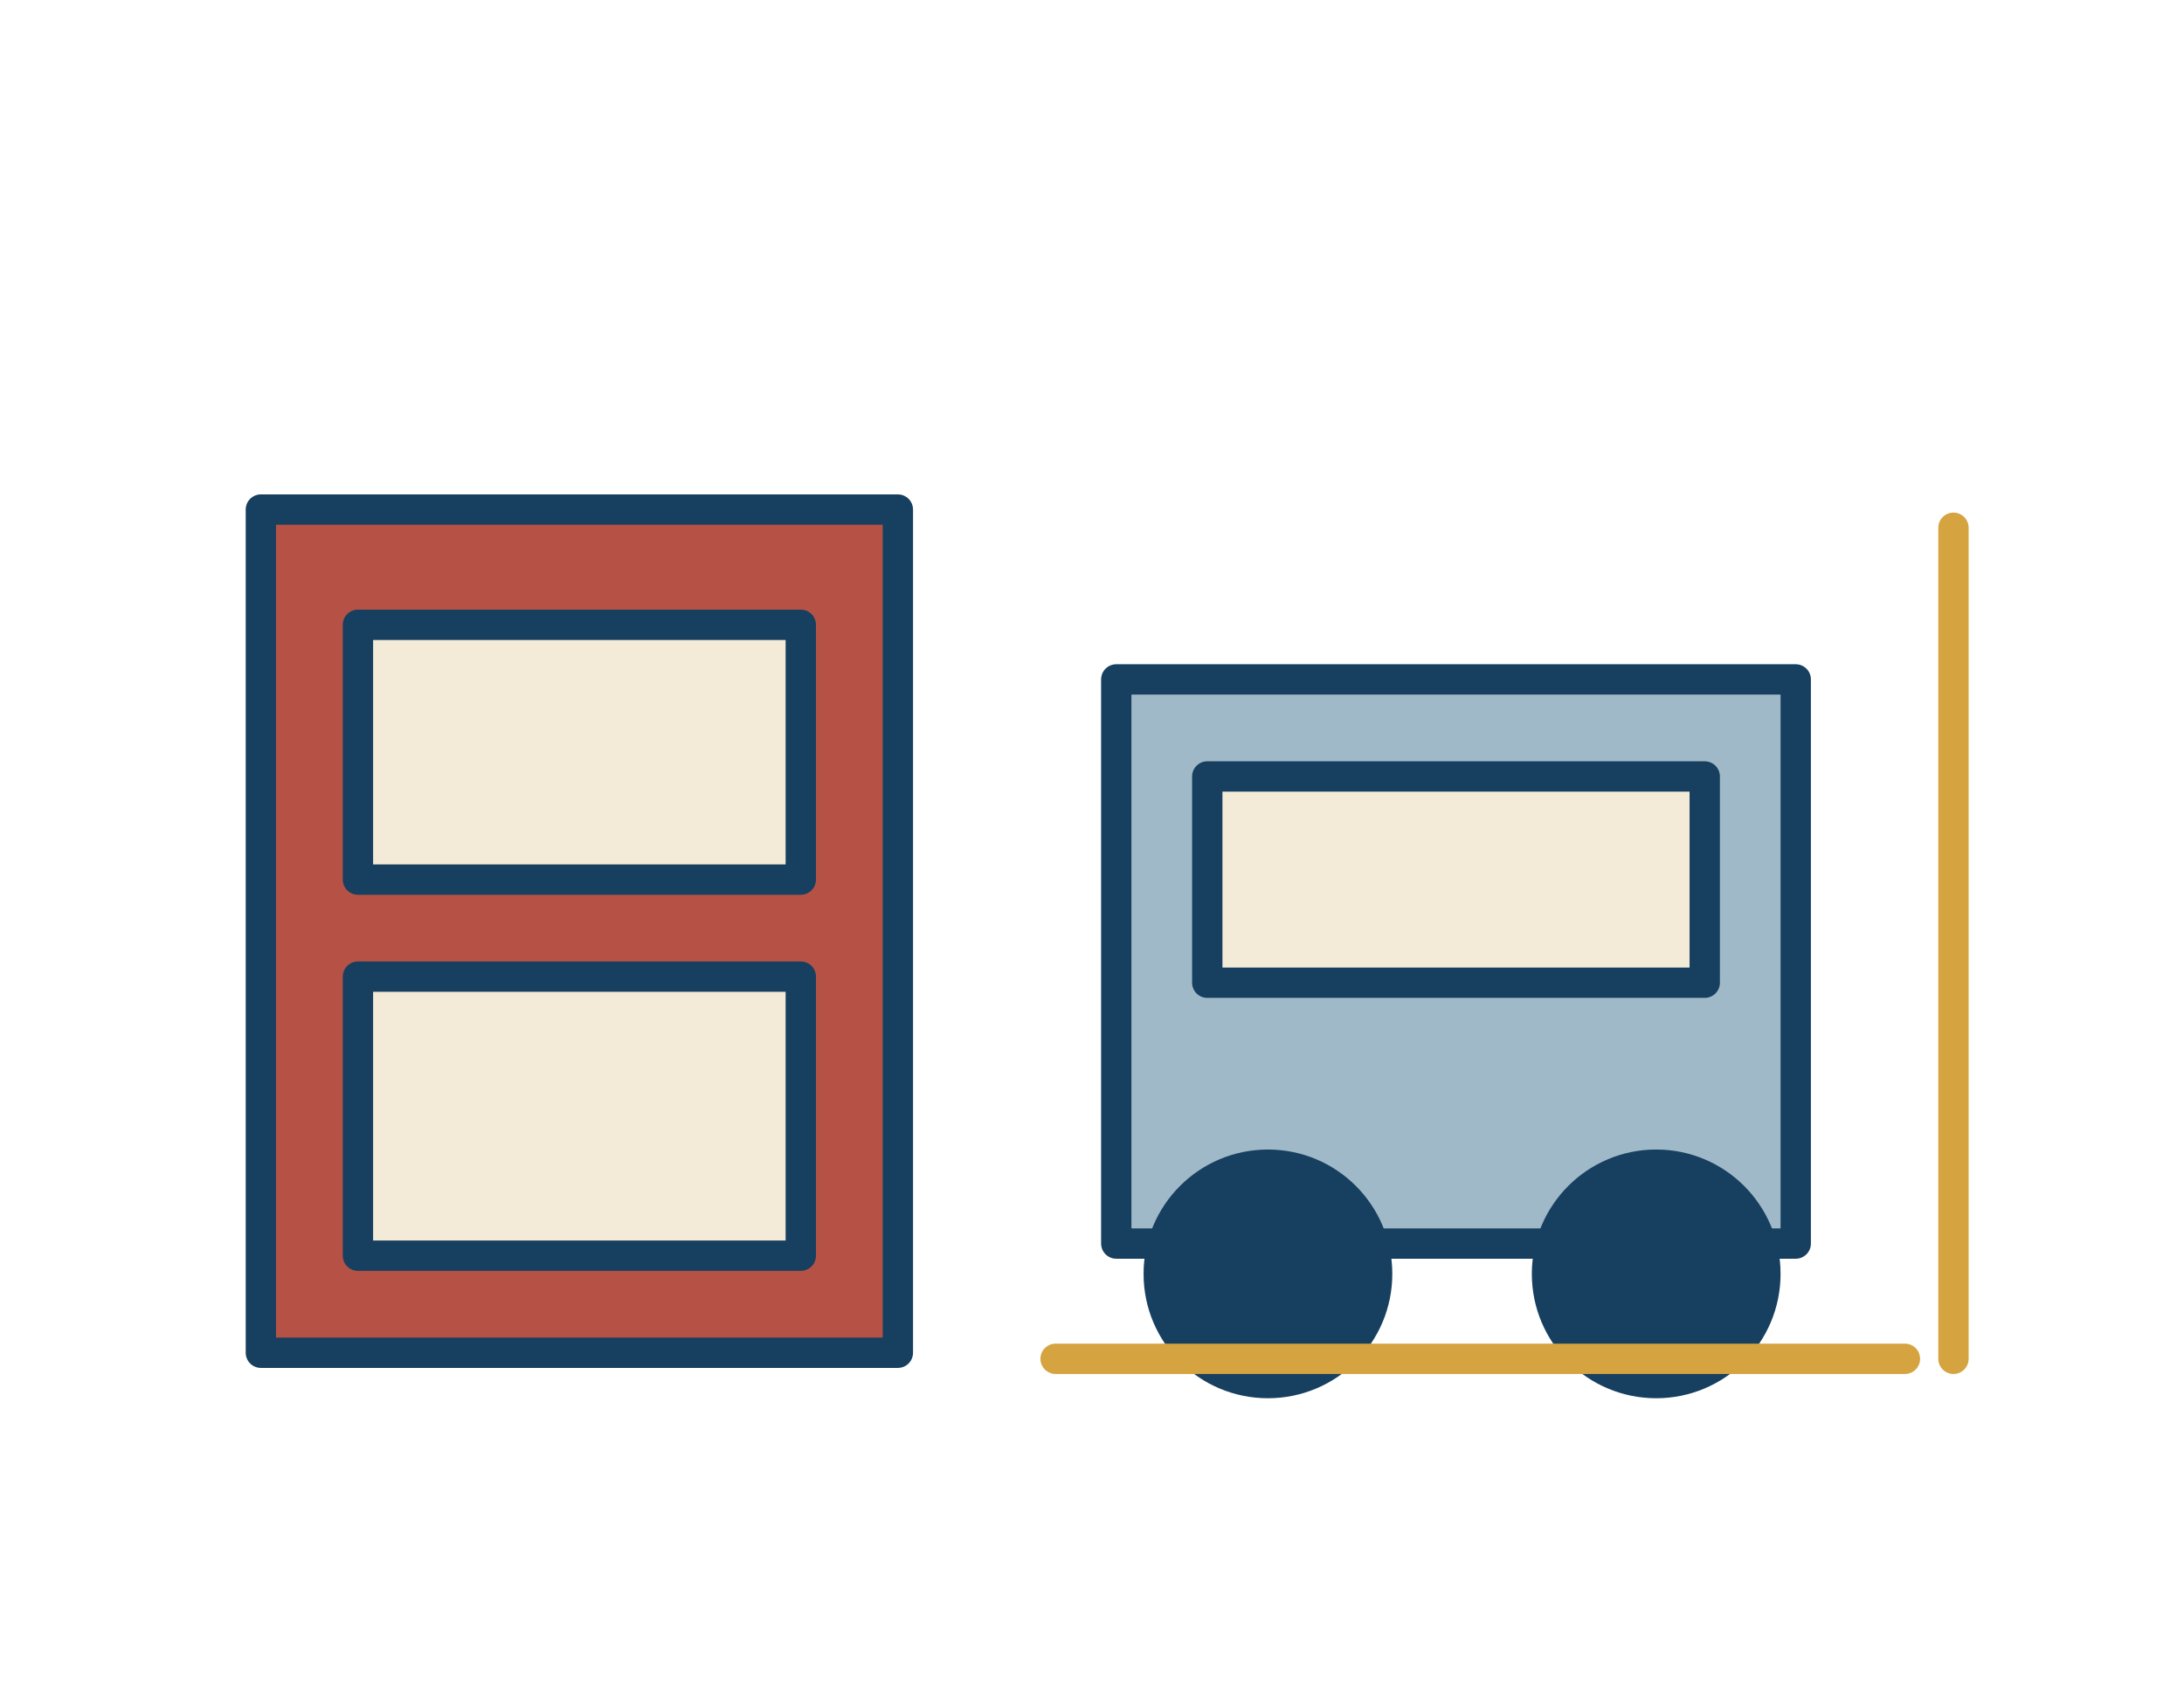
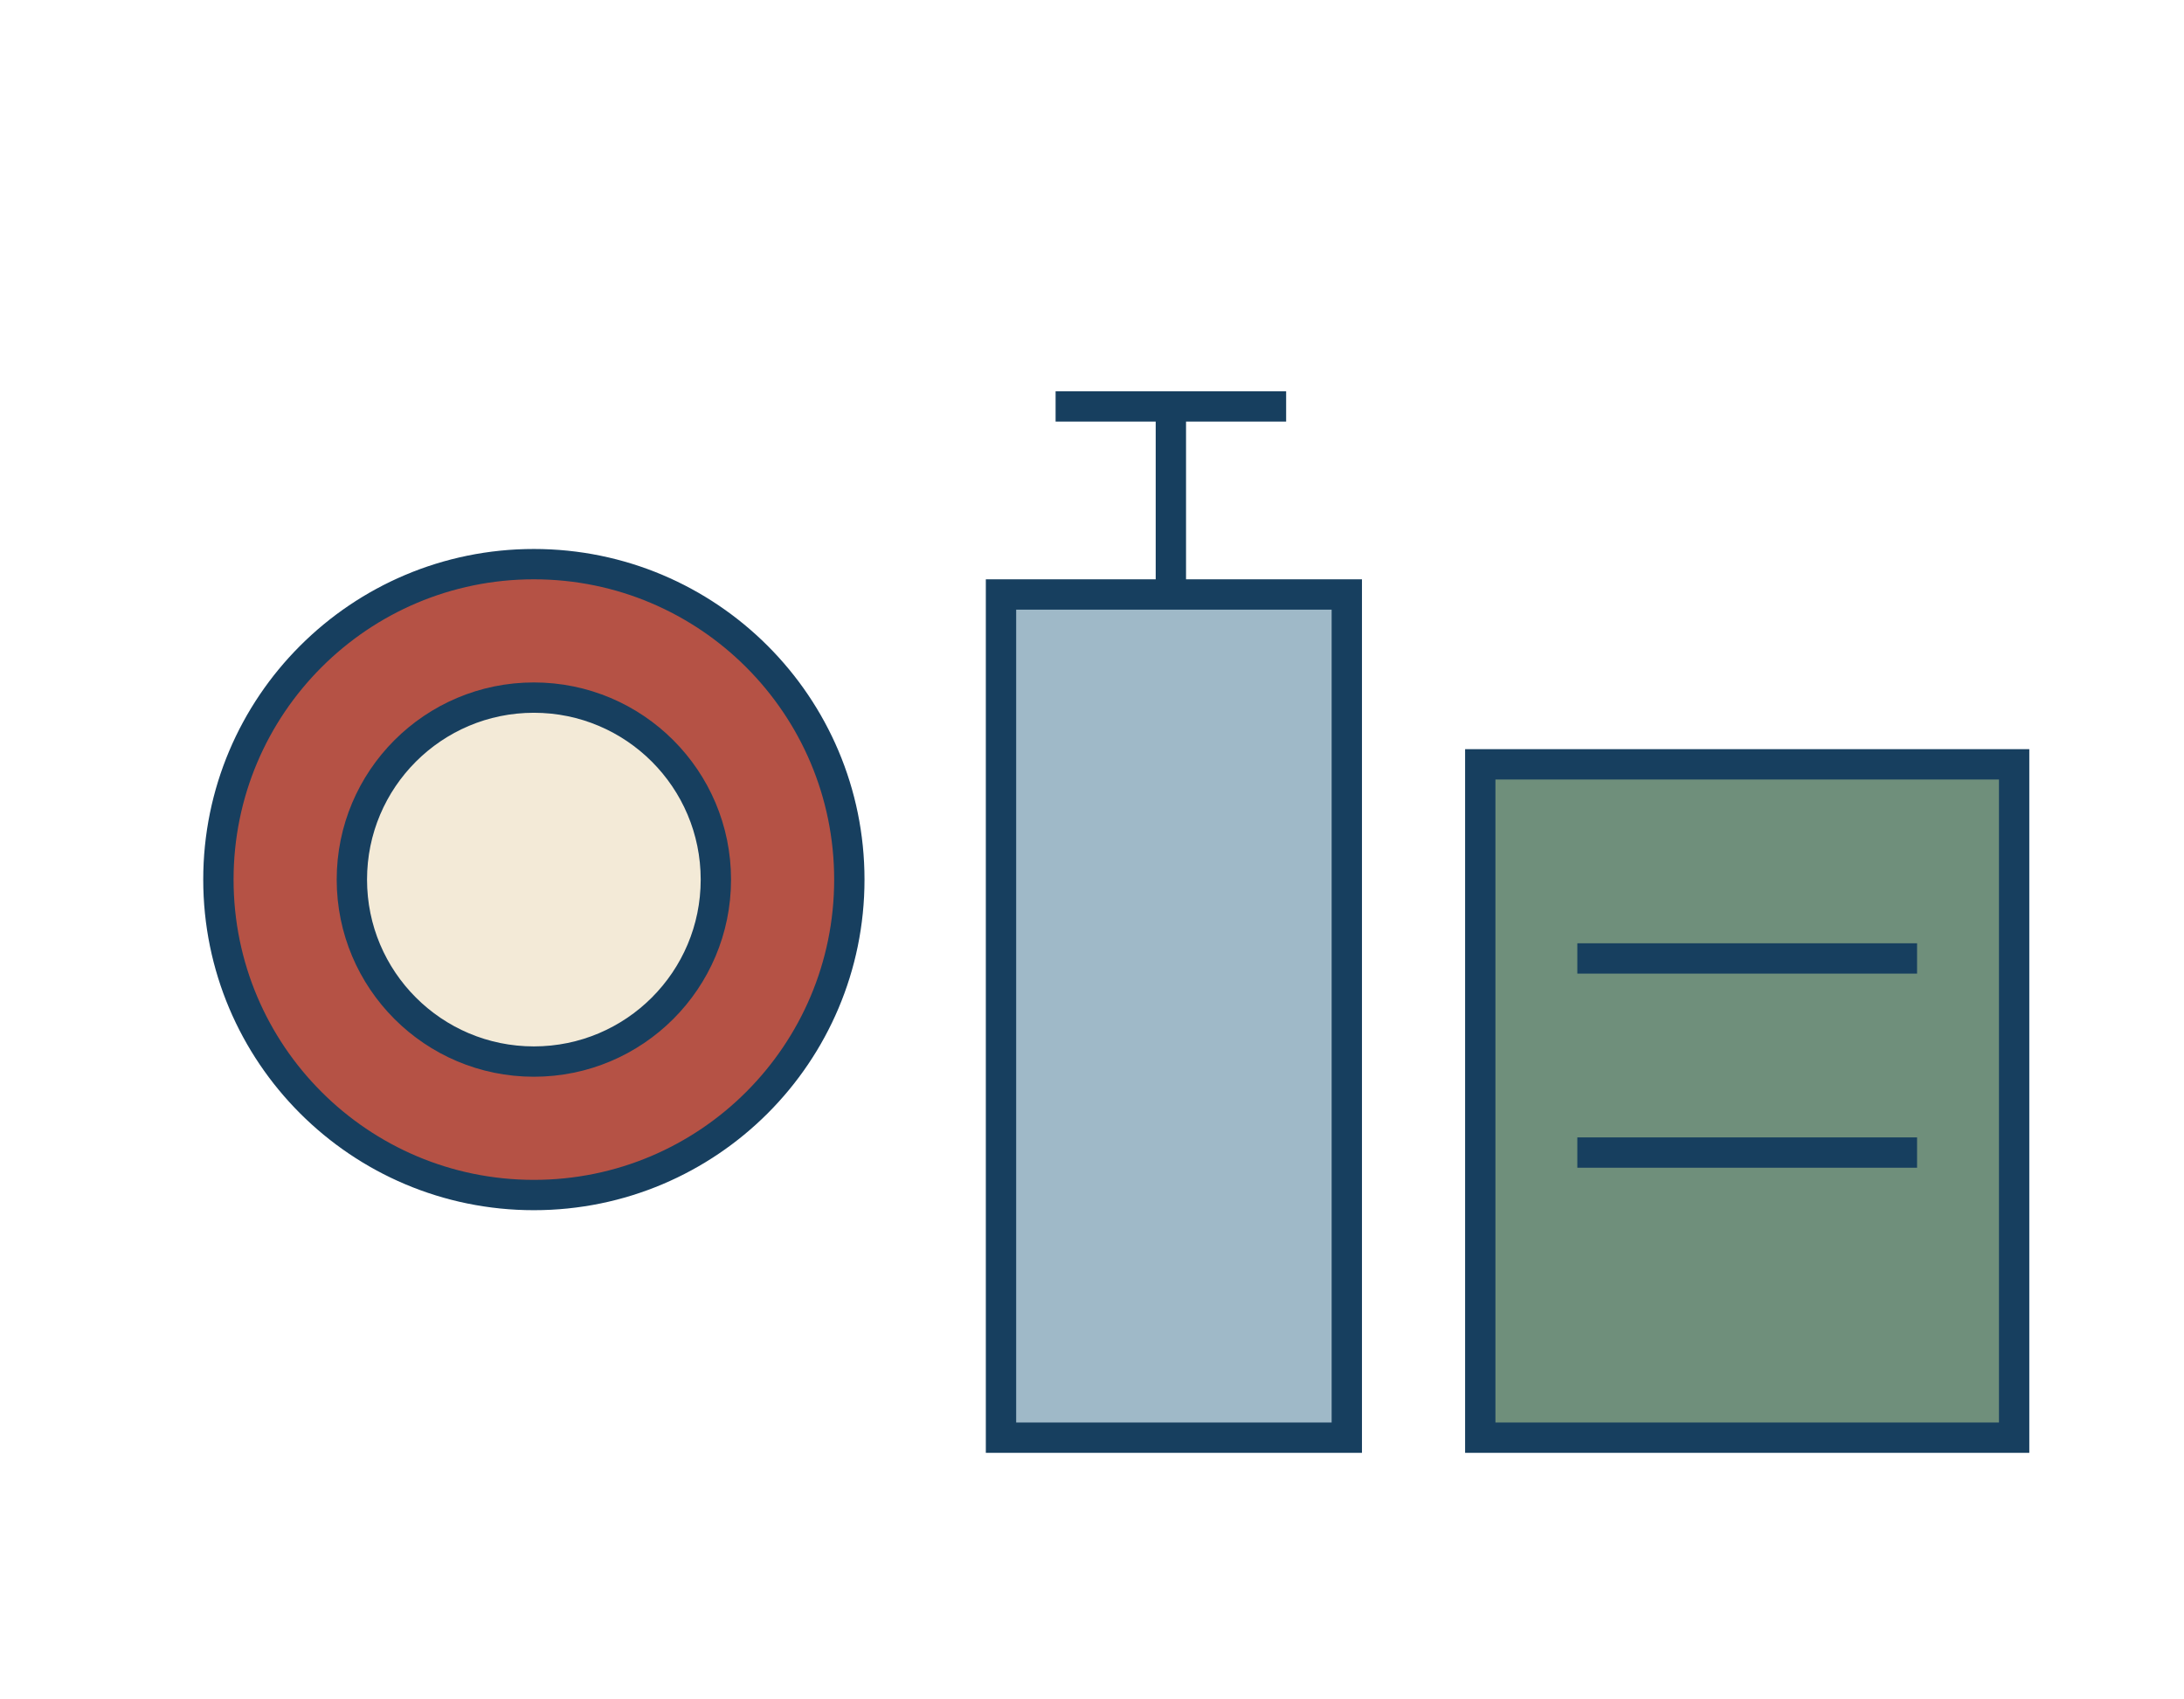
- <svg xmlns="http://www.w3.org/2000/svg" width="360" height="280" viewBox="0 0 360 280">
-   <g stroke="#173f5f" stroke-width="5" stroke-linecap="round" stroke-linejoin="round">
-     <path d="M43 84h105v139H43z" fill="#b55245" />
-     <path d="M59 103h73v42H59zM59 161h73v46H59z" fill="#f3ead7" />
-     <path d="M184 112h112v93H184z" fill="#9fb9c8" />
-     <path d="M199 128h82v34h-82z" fill="#f3ead7" />
-     <circle cx="209" cy="210" r="18" fill="#173f5f" />
-     <circle cx="273" cy="210" r="18" fill="#173f5f" />
-     <path d="M174 224h140M322 87v137" fill="none" stroke="#d5a33f" />
+ <svg xmlns="http://www.w3.org/2000/svg" viewBox="0 0 360 280">
+   <g stroke="#173f5f" stroke-width="5">
+     <circle cx="88" cy="145" r="52" fill="#b55245" />
+     <circle cx="88" cy="145" r="30" fill="#f3ead7" />
+     <path fill="#9fb9c8" d="M165 98h57v139h-57z" />
+     <path d="M193 98V67M174 67h38" fill="none" />
+     <path fill="#6f8f7b" d="M244 126h88v111h-88z" />
+     <path d="M260 158h56M260 190h56" fill="none" />
  </g>
</svg>
